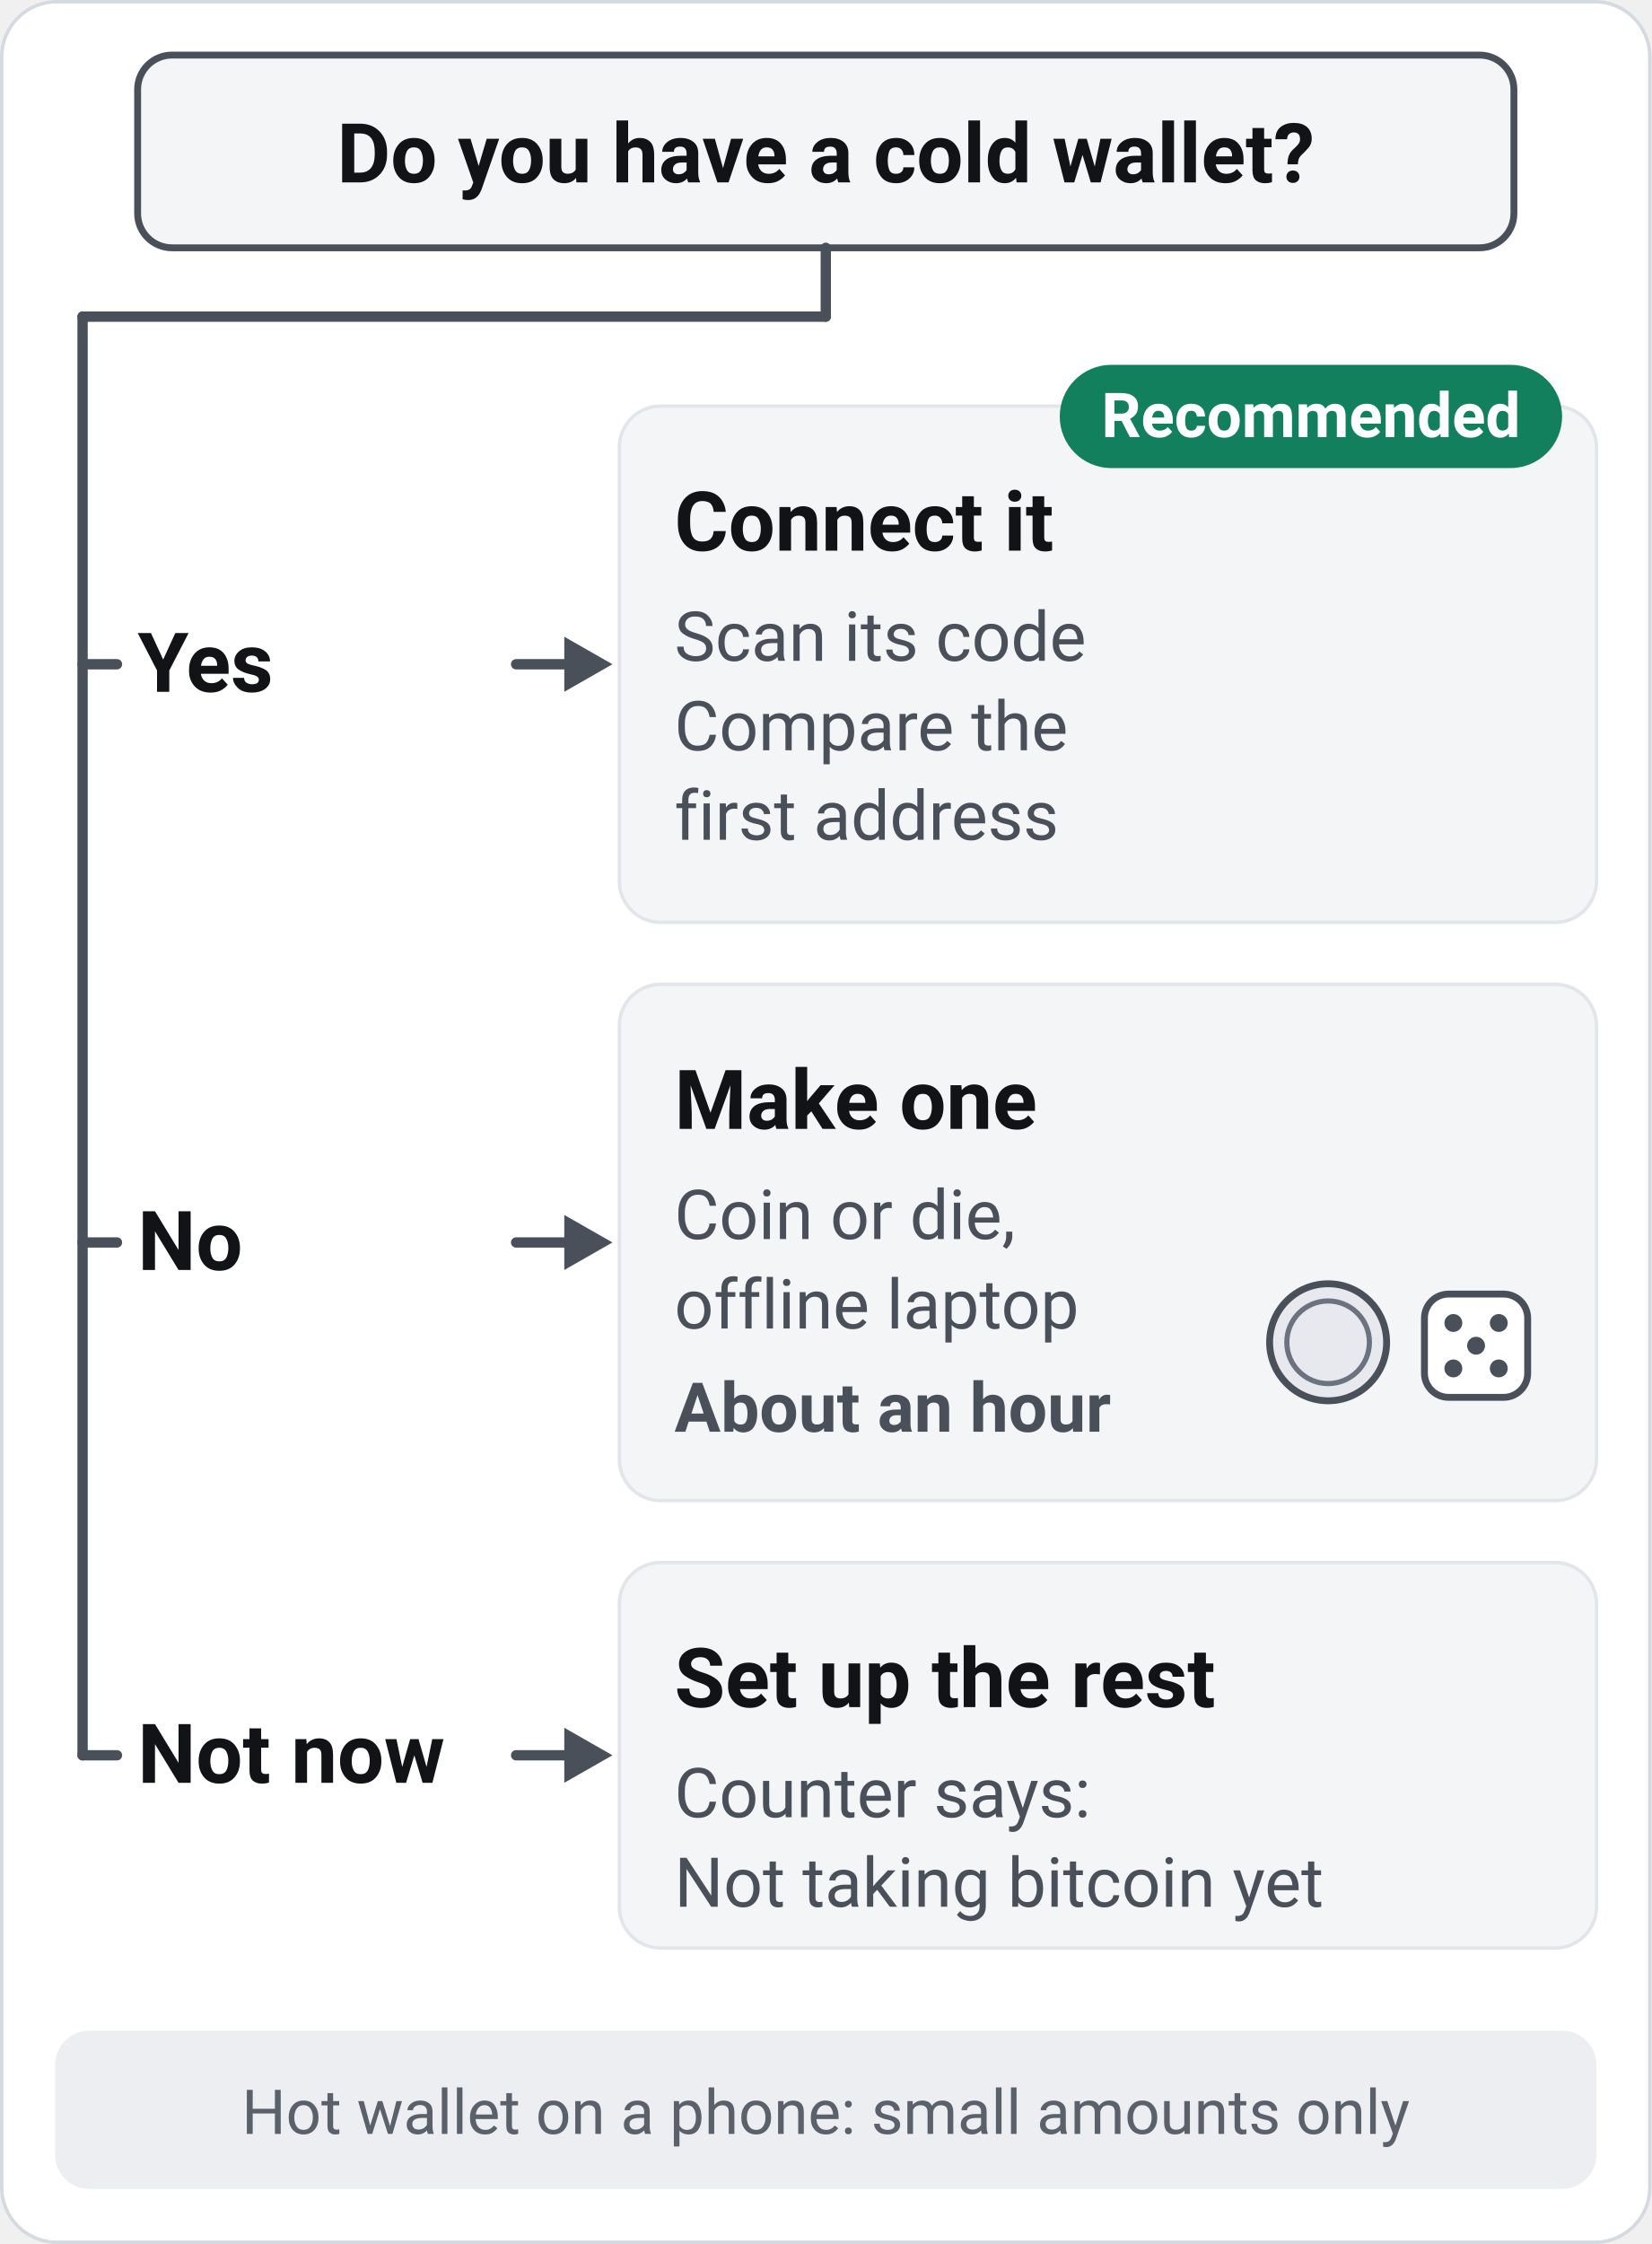
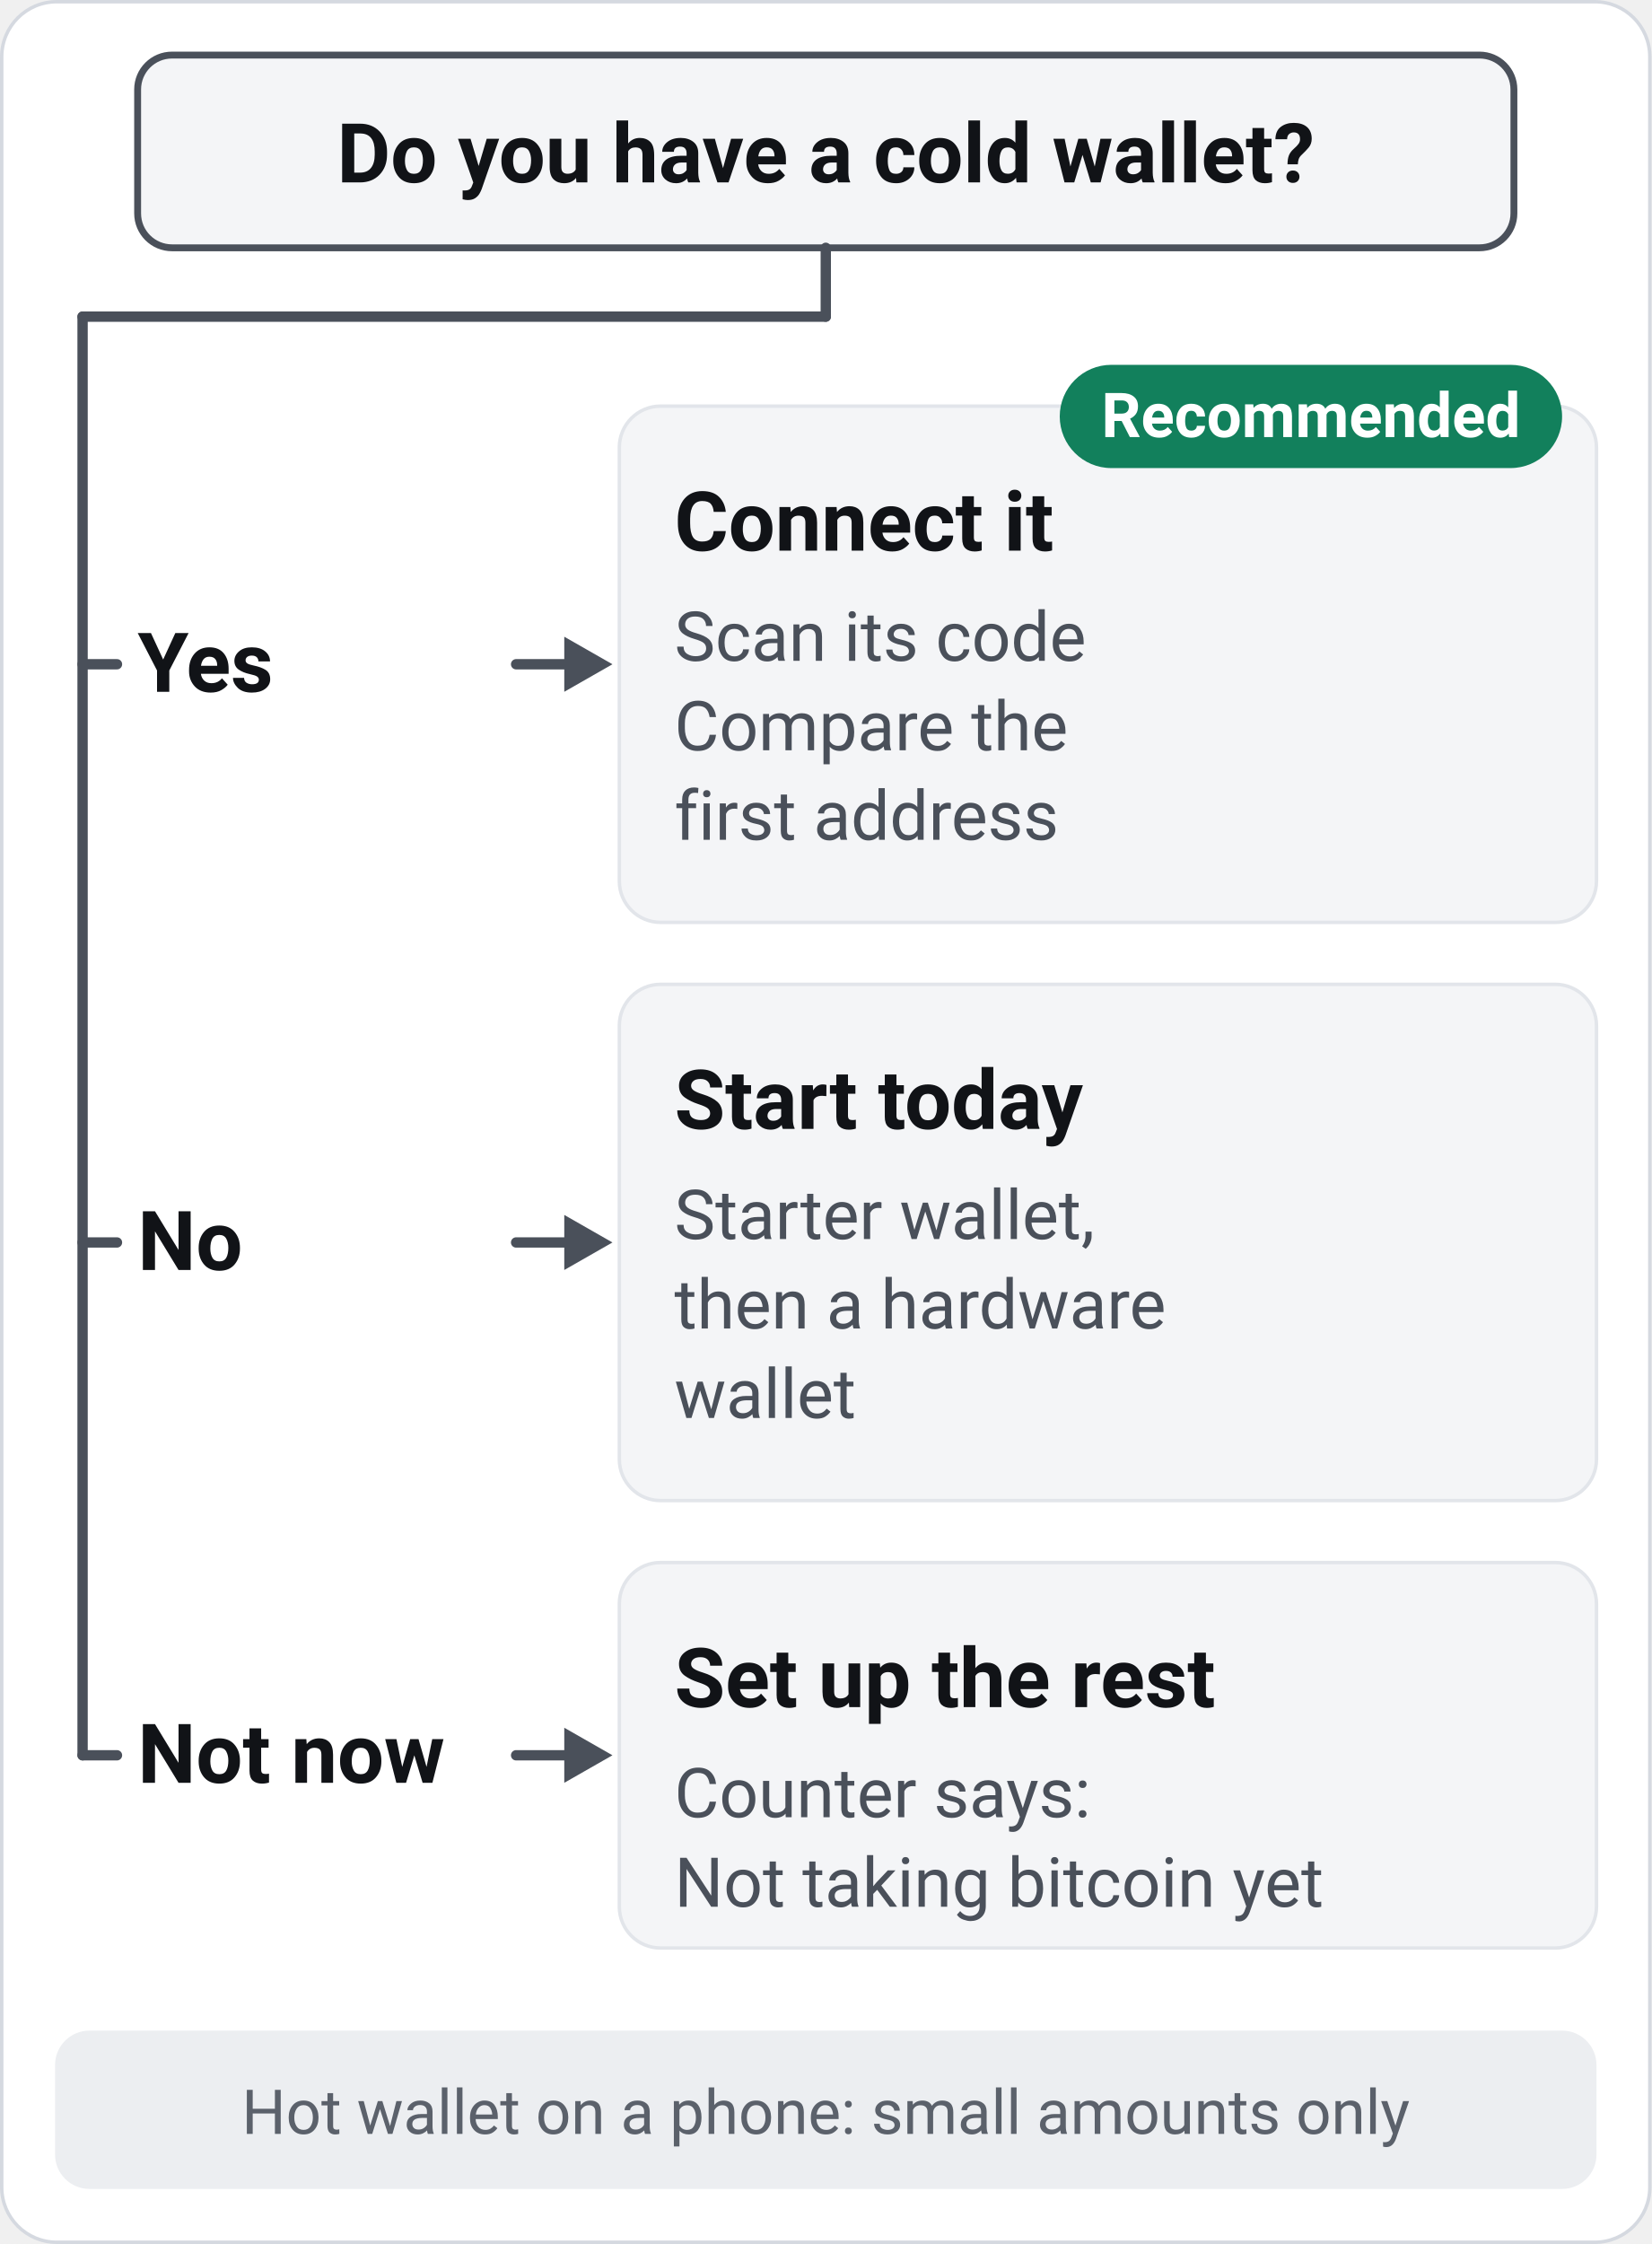
<svg xmlns="http://www.w3.org/2000/svg" viewBox="0 0 480 652" role="img" font-family="system-ui, -apple-system, 'Segoe UI', Roboto, sans-serif">
  <rect x="0.5" y="0.5" width="479" height="651" rx="16" fill="#FFFFFF" stroke="#D5D9E0" stroke-width="1" />
  <rect x="40" y="16" width="400" height="56" rx="10" fill="#F4F5F7" stroke="#4A505A" stroke-width="2" />
  <text x="240" y="53" font-size="24" font-weight="bold" text-anchor="middle" fill="#111317">Do you have a cold wallet?</text>
  <line x1="240" y1="72" x2="240" y2="92" stroke="#4A505A" stroke-width="3" stroke-linecap="round" />
  <line x1="24" y1="92" x2="240" y2="92" stroke="#4A505A" stroke-width="3" stroke-linecap="round" />
  <line x1="24" y1="92" x2="24" y2="510.0" stroke="#4A505A" stroke-width="3" stroke-linecap="round" />
  <line x1="24" y1="193.0" x2="34" y2="193.0" stroke="#4A505A" stroke-width="3" stroke-linecap="round" />
  <text x="40" y="201.0" font-size="24" font-weight="bold" text-anchor="start" fill="#111317">Yes</text>
  <line x1="150" y1="193.0" x2="166" y2="193.0" stroke="#4A505A" stroke-width="3" stroke-linecap="round" />
  <polygon points="178,193.0 164,185.0 164,201.0" fill="#4A505A" />
  <rect x="180" y="118" width="284" height="150" rx="12" fill="#F4F5F7" stroke="#E2E5EA" stroke-width="1" />
  <line x1="24" y1="361.0" x2="34" y2="361.0" stroke="#4A505A" stroke-width="3" stroke-linecap="round" />
  <text x="40" y="369.0" font-size="24" font-weight="bold" text-anchor="start" fill="#111317">No</text>
  <line x1="150" y1="361.0" x2="166" y2="361.0" stroke="#4A505A" stroke-width="3" stroke-linecap="round" />
  <polygon points="178,361.0 164,353.0 164,369.0" fill="#4A505A" />
  <rect x="180" y="286" width="284" height="150" rx="12" fill="#F4F5F7" stroke="#E2E5EA" stroke-width="1" />
  <line x1="24" y1="510.0" x2="34" y2="510.0" stroke="#4A505A" stroke-width="3" stroke-linecap="round" />
  <text x="40" y="518.0" font-size="24" font-weight="bold" text-anchor="start" fill="#111317">Not now</text>
  <line x1="150" y1="510.0" x2="166" y2="510.0" stroke="#4A505A" stroke-width="3" stroke-linecap="round" />
  <polygon points="178,510.0 164,502.0 164,518.0" fill="#4A505A" />
  <rect x="180" y="454" width="284" height="112" rx="12" fill="#F4F5F7" stroke="#E2E5EA" stroke-width="1" />
  <text x="196" y="160" font-size="24" font-weight="bold" text-anchor="start" fill="#111317">Connect it</text>
  <text x="196" y="192" font-size="20" font-weight="normal" text-anchor="start" fill="#4A505A">Scan its code</text>
  <text x="196" y="218" font-size="20" font-weight="normal" text-anchor="start" fill="#4A505A">Compare the</text>
  <text x="196" y="244" font-size="20" font-weight="normal" text-anchor="start" fill="#4A505A">first address</text>
  <rect x="308" y="106" width="146" height="30" rx="15" fill="#12805C" stroke="none" stroke-width="1" />
  <text x="381" y="127" font-size="18" font-weight="bold" text-anchor="middle" fill="#FFFFFF">Recommended</text>
-   <text x="196" y="328" font-size="24" font-weight="bold" text-anchor="start" fill="#111317">Make one</text>
-   <text x="196" y="360" font-size="20" font-weight="normal" text-anchor="start" fill="#4A505A">Coin or die,</text>
-   <text x="196" y="386" font-size="20" font-weight="normal" text-anchor="start" fill="#4A505A">offline laptop</text>
-   <text x="196" y="416" font-size="20" font-weight="bold" text-anchor="start" fill="#4A505A">About an hour</text>
-   <circle cx="386" cy="390" r="17" fill="#E7E9EE" stroke="#4A505A" stroke-width="2" />
-   <circle cx="386" cy="390" r="12" fill="none" stroke="#6B7280" stroke-width="1.5" />
-   <rect x="414" y="376" width="30" height="30" rx="7" fill="#FFFFFF" stroke="#4A505A" stroke-width="2" />
-   <circle cx="422.4" cy="384.4" r="2.6" fill="#4A505A" stroke="none" stroke-width="1" />
-   <circle cx="435.6" cy="384.4" r="2.6" fill="#4A505A" stroke="none" stroke-width="1" />
-   <circle cx="429.0" cy="391.0" r="2.6" fill="#4A505A" stroke="none" stroke-width="1" />
-   <circle cx="422.4" cy="397.6" r="2.6" fill="#4A505A" stroke="none" stroke-width="1" />
-   <circle cx="435.6" cy="397.6" r="2.6" fill="#4A505A" stroke="none" stroke-width="1" />
+   <text x="196" y="328" font-size="24" font-weight="bold" text-anchor="start" fill="#111317">Start today</text>
+   <text x="196" y="360" font-size="20" font-weight="normal" text-anchor="start" fill="#4A505A">Starter wallet,</text>
+   <text x="196" y="386" font-size="20" font-weight="normal" text-anchor="start" fill="#4A505A">then a hardware</text>
+   <text x="196" y="412" font-size="20" font-weight="normal" text-anchor="start" fill="#4A505A">wallet</text>
  <text x="196" y="496" font-size="24" font-weight="bold" text-anchor="start" fill="#111317">Set up the rest</text>
  <text x="196" y="528" font-size="20" font-weight="normal" text-anchor="start" fill="#4A505A">Counter says:</text>
  <text x="196" y="554" font-size="20" font-weight="normal" text-anchor="start" fill="#4A505A">Not taking bitcoin yet</text>
  <rect x="16" y="590" width="448" height="46" rx="10" fill="#ECEEF1" stroke="none" stroke-width="1" />
  <text x="240" y="620" font-size="18" font-weight="normal" text-anchor="middle" fill="#5B616B">Hot wallet on a phone: small amounts only</text>
</svg>
